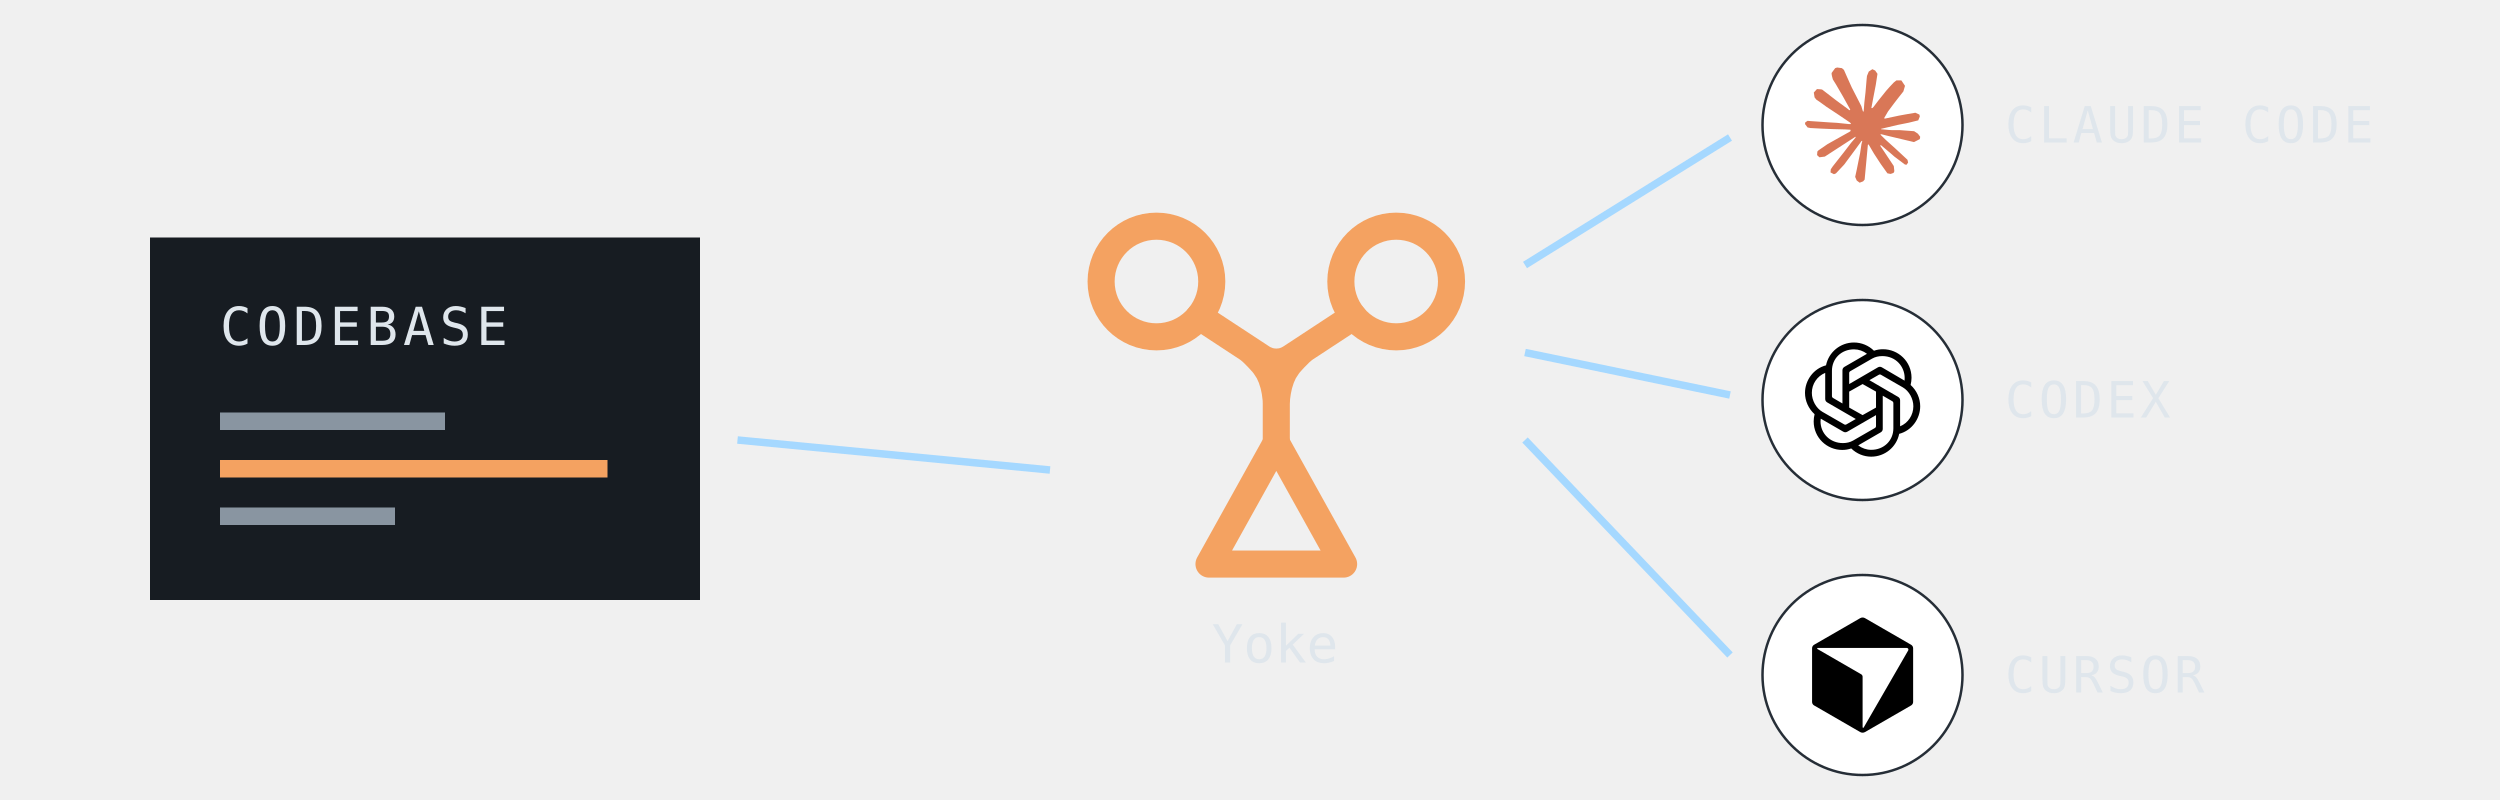
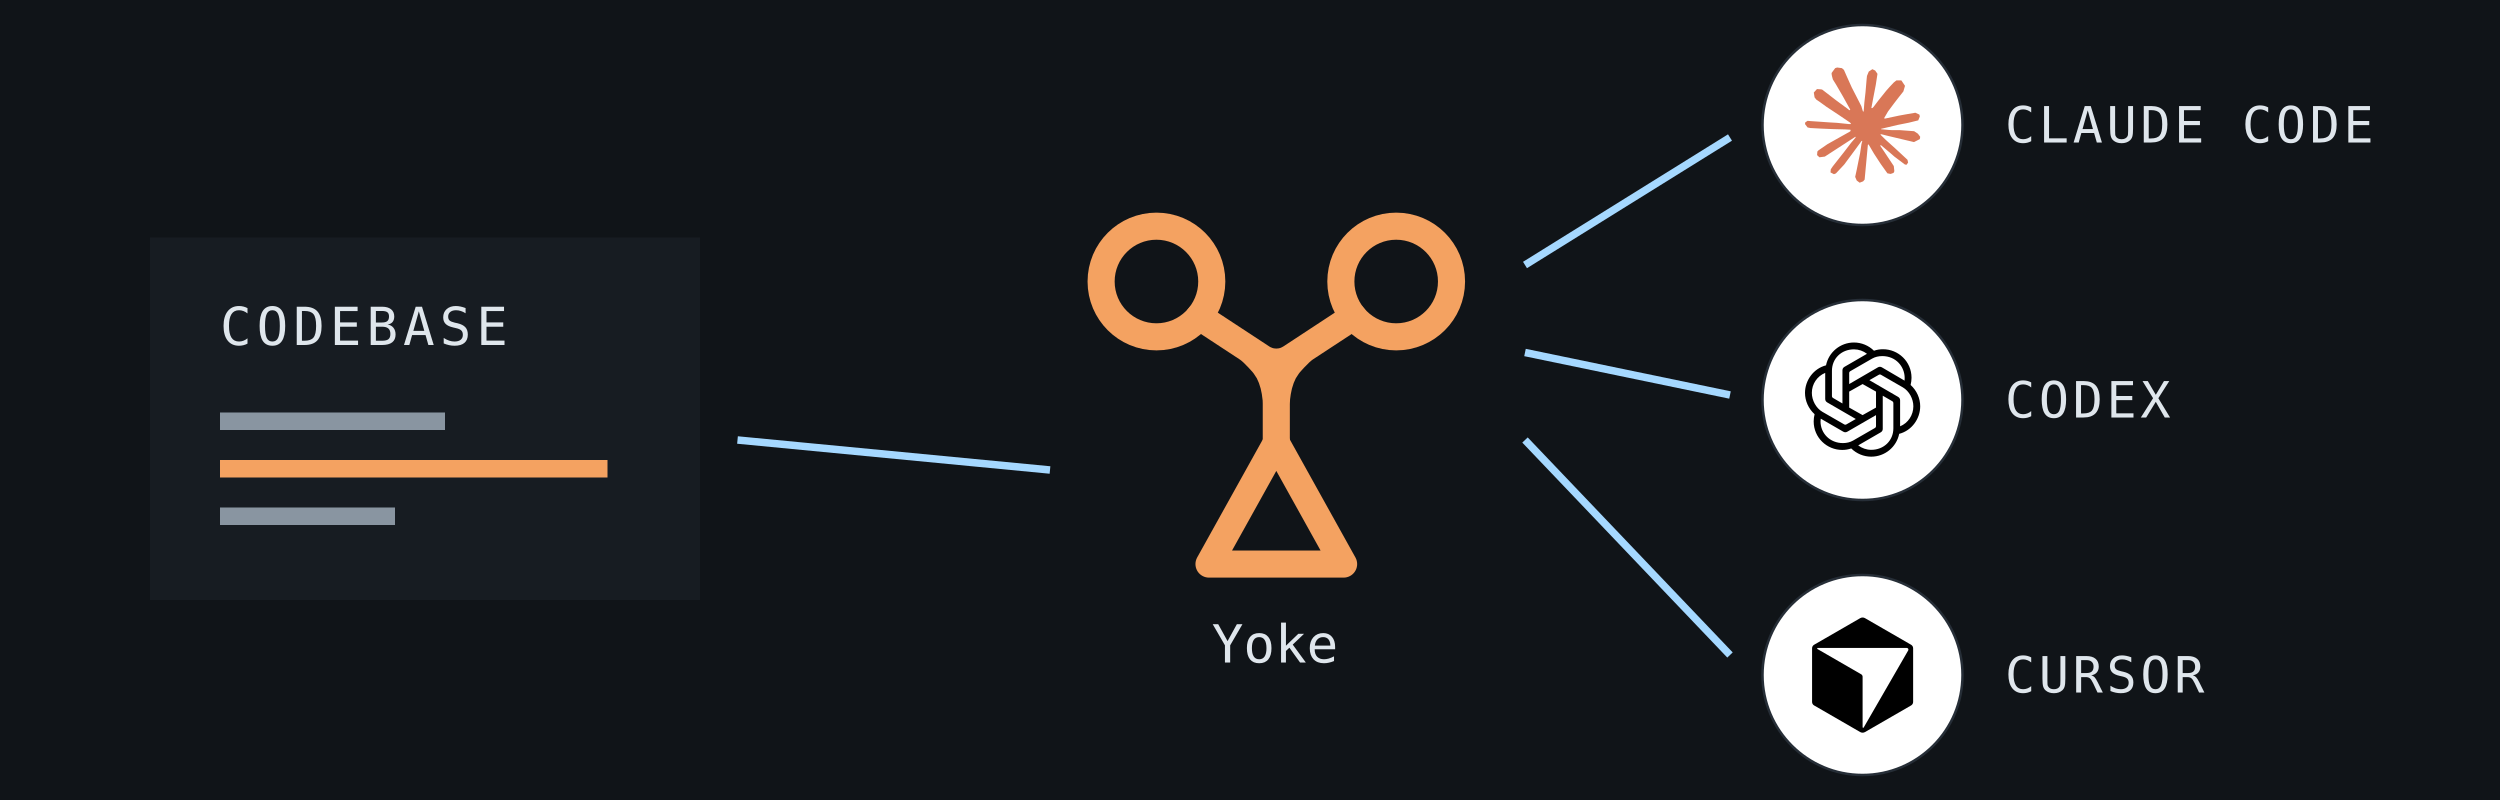
<svg xmlns="http://www.w3.org/2000/svg" viewBox="0 50 1000 320" role="img">
+   <rect x="0" y="50" width="1000" height="320" fill="#101418" />
  <g font-family="Fira Code, monospace">
    <path d="M295 226 L420 238 M610 156 L692 105 M610 191 L692 208 M610 226 L692 312" fill="none" stroke="#a5d8ff" stroke-width="3" />
    <rect x="60" y="145" width="220" height="145" rx="0" fill="#171c22" />
    <text x="88" y="188" fill="#dfe6ec" font-size="21" letter-spacing="2">CODEBASE</text>
    <rect x="88" y="215" width="90" height="7" rx="0" fill="#8995a1" />
    <rect x="88" y="234" width="155" height="7" rx="0" fill="#f4a261" />
    <rect x="88" y="253" width="70" height="7" rx="0" fill="#8995a1" />
    <g transform="translate(435 135) scale(.72)">
      <path d="M 112.41 106.36 L 112.54 103.77 L 112.94 100.88 L 113.59 97.78 L 114.56 94.72 L 115.72 92.11 L 117.41 89.52 L 118.03 88.72 L 120.27 86.24 L 123.20 83.29 L 124.39 82.25 L 125.10 81.71 L 151.80 64.19 L 152.89 63.33 L 153.86 62.22 L 154.59 60.94 L 154.97 59.92 L 155.20 58.82 L 155.24 57.34 L 155.00 55.89 L 154.64 54.87 L 153.93 53.58 L 152.98 52.45 L 151.82 51.54 L 150.83 50.99 L 149.82 50.62 L 148.71 50.39 L 147.63 50.33 L 146.50 50.43 L 145.45 50.69 L 144.40 51.11 L 143.54 51.60 L 108.73 74.46 L 107.53 75.09 L 106.89 75.31 L 106.24 75.47 L 104.89 75.60 L 103.54 75.47 L 102.89 75.31 L 101.63 74.80 L 101.05 74.46 L 66.24 51.60 L 65.38 51.11 L 64.33 50.69 L 63.28 50.43 L 61.81 50.33 L 60.68 50.45 L 59.64 50.72 L 58.29 51.33 L 57.36 51.97 L 56.56 52.70 L 55.66 53.87 L 55.01 55.19 L 54.62 56.61 L 54.53 58.08 L 54.72 59.54 L 55.19 60.94 L 55.73 61.93 L 56.65 63.09 L 57.19 63.59 L 57.98 64.19 L 84.72 81.74 L 85.44 82.28 L 86.59 83.29 L 89.26 85.97 L 91.76 88.72 L 92.38 89.52 L 94.07 92.11 L 95.23 94.72 L 96.20 97.78 L 96.85 100.88 L 97.31 104.43 L 97.36 106.10 L 97.36 133.99 L 97.48 135.38 L 97.75 136.43 L 98.18 137.47 L 98.74 138.40 L 99.45 139.27 L 99.99 139.78 L 100.86 140.43 L 101.85 140.96 L 102.87 141.32 L 104.32 141.58 L 105.80 141.54 L 107.24 141.22 L 108.58 140.63 L 109.79 139.78 L 110.81 138.72 L 111.60 137.47 L 112.13 136.10 L 112.35 134.99 L 112.41 133.99 L 112.41 106.36 Z" fill="#f4a261" />
      <g fill="none" stroke="#f4a261" stroke-width="15.05">
        <circle cx="38.3" cy="38.34" r="30.74" />
        <circle cx="171.49" cy="38.34" r="30.74" />
      </g>
      <path d="M 104.89 128.08 L 67.50 195.32 L 142.28 195.32 Z" fill="none" stroke="#f4a261" stroke-width="15.05" stroke-linejoin="round" />
    </g>
    <text x="510" y="315" text-anchor="middle" font-size="21" fill="#dfe6ec">Yoke</text>
    <circle cx="745" cy="100" r="40" fill="white" stroke="#262e37" />
    <g transform="translate(722 77) scale(1.92)" color="#171c22">
      <path d="M4.709 15.955l4.72-2.647.08-.23-.08-.128H9.2l-.79-.048-2.698-.073-2.339-.097-2.266-.122-.571-.121L0 11.784l.055-.352.48-.321.686.06 1.52.103 2.278.158 1.652.097 2.449.255h.389l.055-.157-.134-.098-.103-.097-2.358-1.596-2.552-1.688-1.336-.972-.724-.491-.364-.462-.158-1.008.656-.722.881.06.225.061.893.686 1.908 1.476 2.491 1.833.365.304.145-.103.019-.073-.164-.274-1.355-2.446-1.446-2.49-.644-1.032-.17-.619a2.97 2.97 0 01-.104-.729L6.283.134 6.696 0l.996.134.42.364.62 1.414 1.002 2.229 1.555 3.03.456.898.243.832.091.255h.158V9.01l.128-1.706.237-2.095.23-2.695.08-.76.376-.91.747-.492.584.28.48.685-.067.444-.286 1.851-.559 2.903-.364 1.942h.212l.243-.242.985-1.306 1.652-2.064.73-.82.85-.904.547-.431h1.033l.76 1.129-.34 1.166-1.064 1.347-.881 1.142-1.264 1.7-.79 1.36.073.11.188-.02 2.856-.606 1.543-.28 1.841-.315.833.388.091.395-.328.807-1.969.486-2.309.462-3.439.813-.042.03.049.061 1.549.146.662.036h1.622l3.02.225.79.522.474.638-.079.485-1.215.62-1.64-.389-3.829-.91-1.312-.329h-.182v.11l1.093 1.068 2.006 1.81 2.509 2.33.127.578-.322.455-.34-.049-2.205-1.657-.851-.747-1.926-1.62h-.128v.17l.444.649 2.345 3.521.122 1.08-.17.353-.608.213-.668-.122-1.374-1.925-1.415-2.167-1.143-1.943-.14.08-.674 7.254-.316.37-.729.28-.607-.461-.322-.747.322-1.476.389-1.924.315-1.53.286-1.9.17-.632-.012-.042-.14.018-1.434 1.967-2.18 2.945-1.726 1.845-.414.164-.717-.37.067-.662.401-.589 2.388-3.036 1.44-1.882.93-1.086-.006-.158h-.055L4.132 18.56l-1.13.146-.487-.456.061-.746.231-.243 1.908-1.312-.006.006z" fill="#D97757" fill-rule="nonzero" />
    </g>
    <text x="802" y="107" font-size="20" letter-spacing="1.5" fill="#dfe6ec">CLAUDE CODE</text>
    <circle cx="745" cy="210" r="40" fill="white" stroke="#262e37" />
    <g transform="translate(722 187) scale(1.92)" color="#171c22">
      <path d="M9.205 8.658v-2.26c0-.19.072-.333.238-.428l4.543-2.616c.619-.357 1.356-.523 2.117-.523 2.854 0 4.662 2.212 4.662 4.566 0 .167 0 .357-.024.547l-4.71-2.759a.797.797 0 00-.856 0l-5.97 3.473zm10.609 8.8V12.06c0-.333-.143-.57-.429-.737l-5.97-3.473 1.95-1.118a.433.433 0 01.476 0l4.543 2.617c1.309.76 2.189 2.378 2.189 3.948 0 1.808-1.07 3.473-2.76 4.163zM7.802 12.703l-1.95-1.142c-.167-.095-.239-.238-.239-.428V5.899c0-2.545 1.95-4.472 4.591-4.472 1 0 1.927.333 2.712.928L8.23 5.067c-.285.166-.428.404-.428.737v6.898zM12 15.128l-2.795-1.57v-3.33L12 8.658l2.795 1.57v3.33L12 15.128zm1.796 7.23c-1 0-1.927-.332-2.712-.927l4.686-2.712c.285-.166.428-.404.428-.737v-6.898l1.974 1.142c.167.095.238.238.238.428v5.233c0 2.545-1.974 4.472-4.614 4.472zm-5.637-5.303l-4.544-2.617c-1.308-.761-2.188-2.378-2.188-3.948A4.482 4.482 0 014.21 6.327v5.423c0 .333.143.571.428.738l5.947 3.449-1.95 1.118a.432.432 0 01-.476 0zm-.262 3.9c-2.688 0-4.662-2.021-4.662-4.519 0-.19.024-.38.047-.57l4.686 2.71c.286.167.571.167.856 0l5.97-3.448v2.26c0 .19-.07.333-.237.428l-4.543 2.616c-.619.357-1.356.523-2.117.523zm5.899 2.83a5.947 5.947 0 005.827-4.756C22.287 18.339 24 15.84 24 13.296c0-1.665-.713-3.282-1.998-4.448.119-.5.19-.999.19-1.498 0-3.401-2.759-5.947-5.946-5.947-.642 0-1.26.095-1.88.31A5.962 5.962 0 0010.205 0a5.947 5.947 0 00-5.827 4.757C1.713 5.447 0 7.945 0 10.49c0 1.666.713 3.283 1.998 4.448-.119.5-.19 1-.19 1.499 0 3.401 2.759 5.946 5.946 5.946.642 0 1.26-.095 1.88-.309a5.96 5.96 0 004.162 1.713z" />
    </g>
    <text x="802" y="217" font-size="20" letter-spacing="1.5" fill="#dfe6ec">CODEX</text>
    <circle cx="745" cy="320" r="40" fill="white" stroke="#262e37" />
    <g transform="translate(722 297) scale(1.92)" color="#171c22">
      <path d="M22.106 5.68L12.5.135a.998.998 0 00-.998 0L1.893 5.68a.84.84 0 00-.419.726v11.186c0 .3.16.577.42.727l9.607 5.547a.999.999 0 00.998 0l9.608-5.547a.84.84 0 00.42-.727V6.407a.84.84 0 00-.42-.726zm-.603 1.176L12.228 22.92c-.063.108-.228.064-.228-.061V12.34a.59.59 0 00-.295-.51l-9.11-5.26c-.107-.062-.063-.228.062-.228h18.55c.264 0 .428.286.296.514z" />
    </g>
    <text x="802" y="327" font-size="20" letter-spacing="1.5" fill="#dfe6ec">CURSOR</text>
  </g>
</svg>
